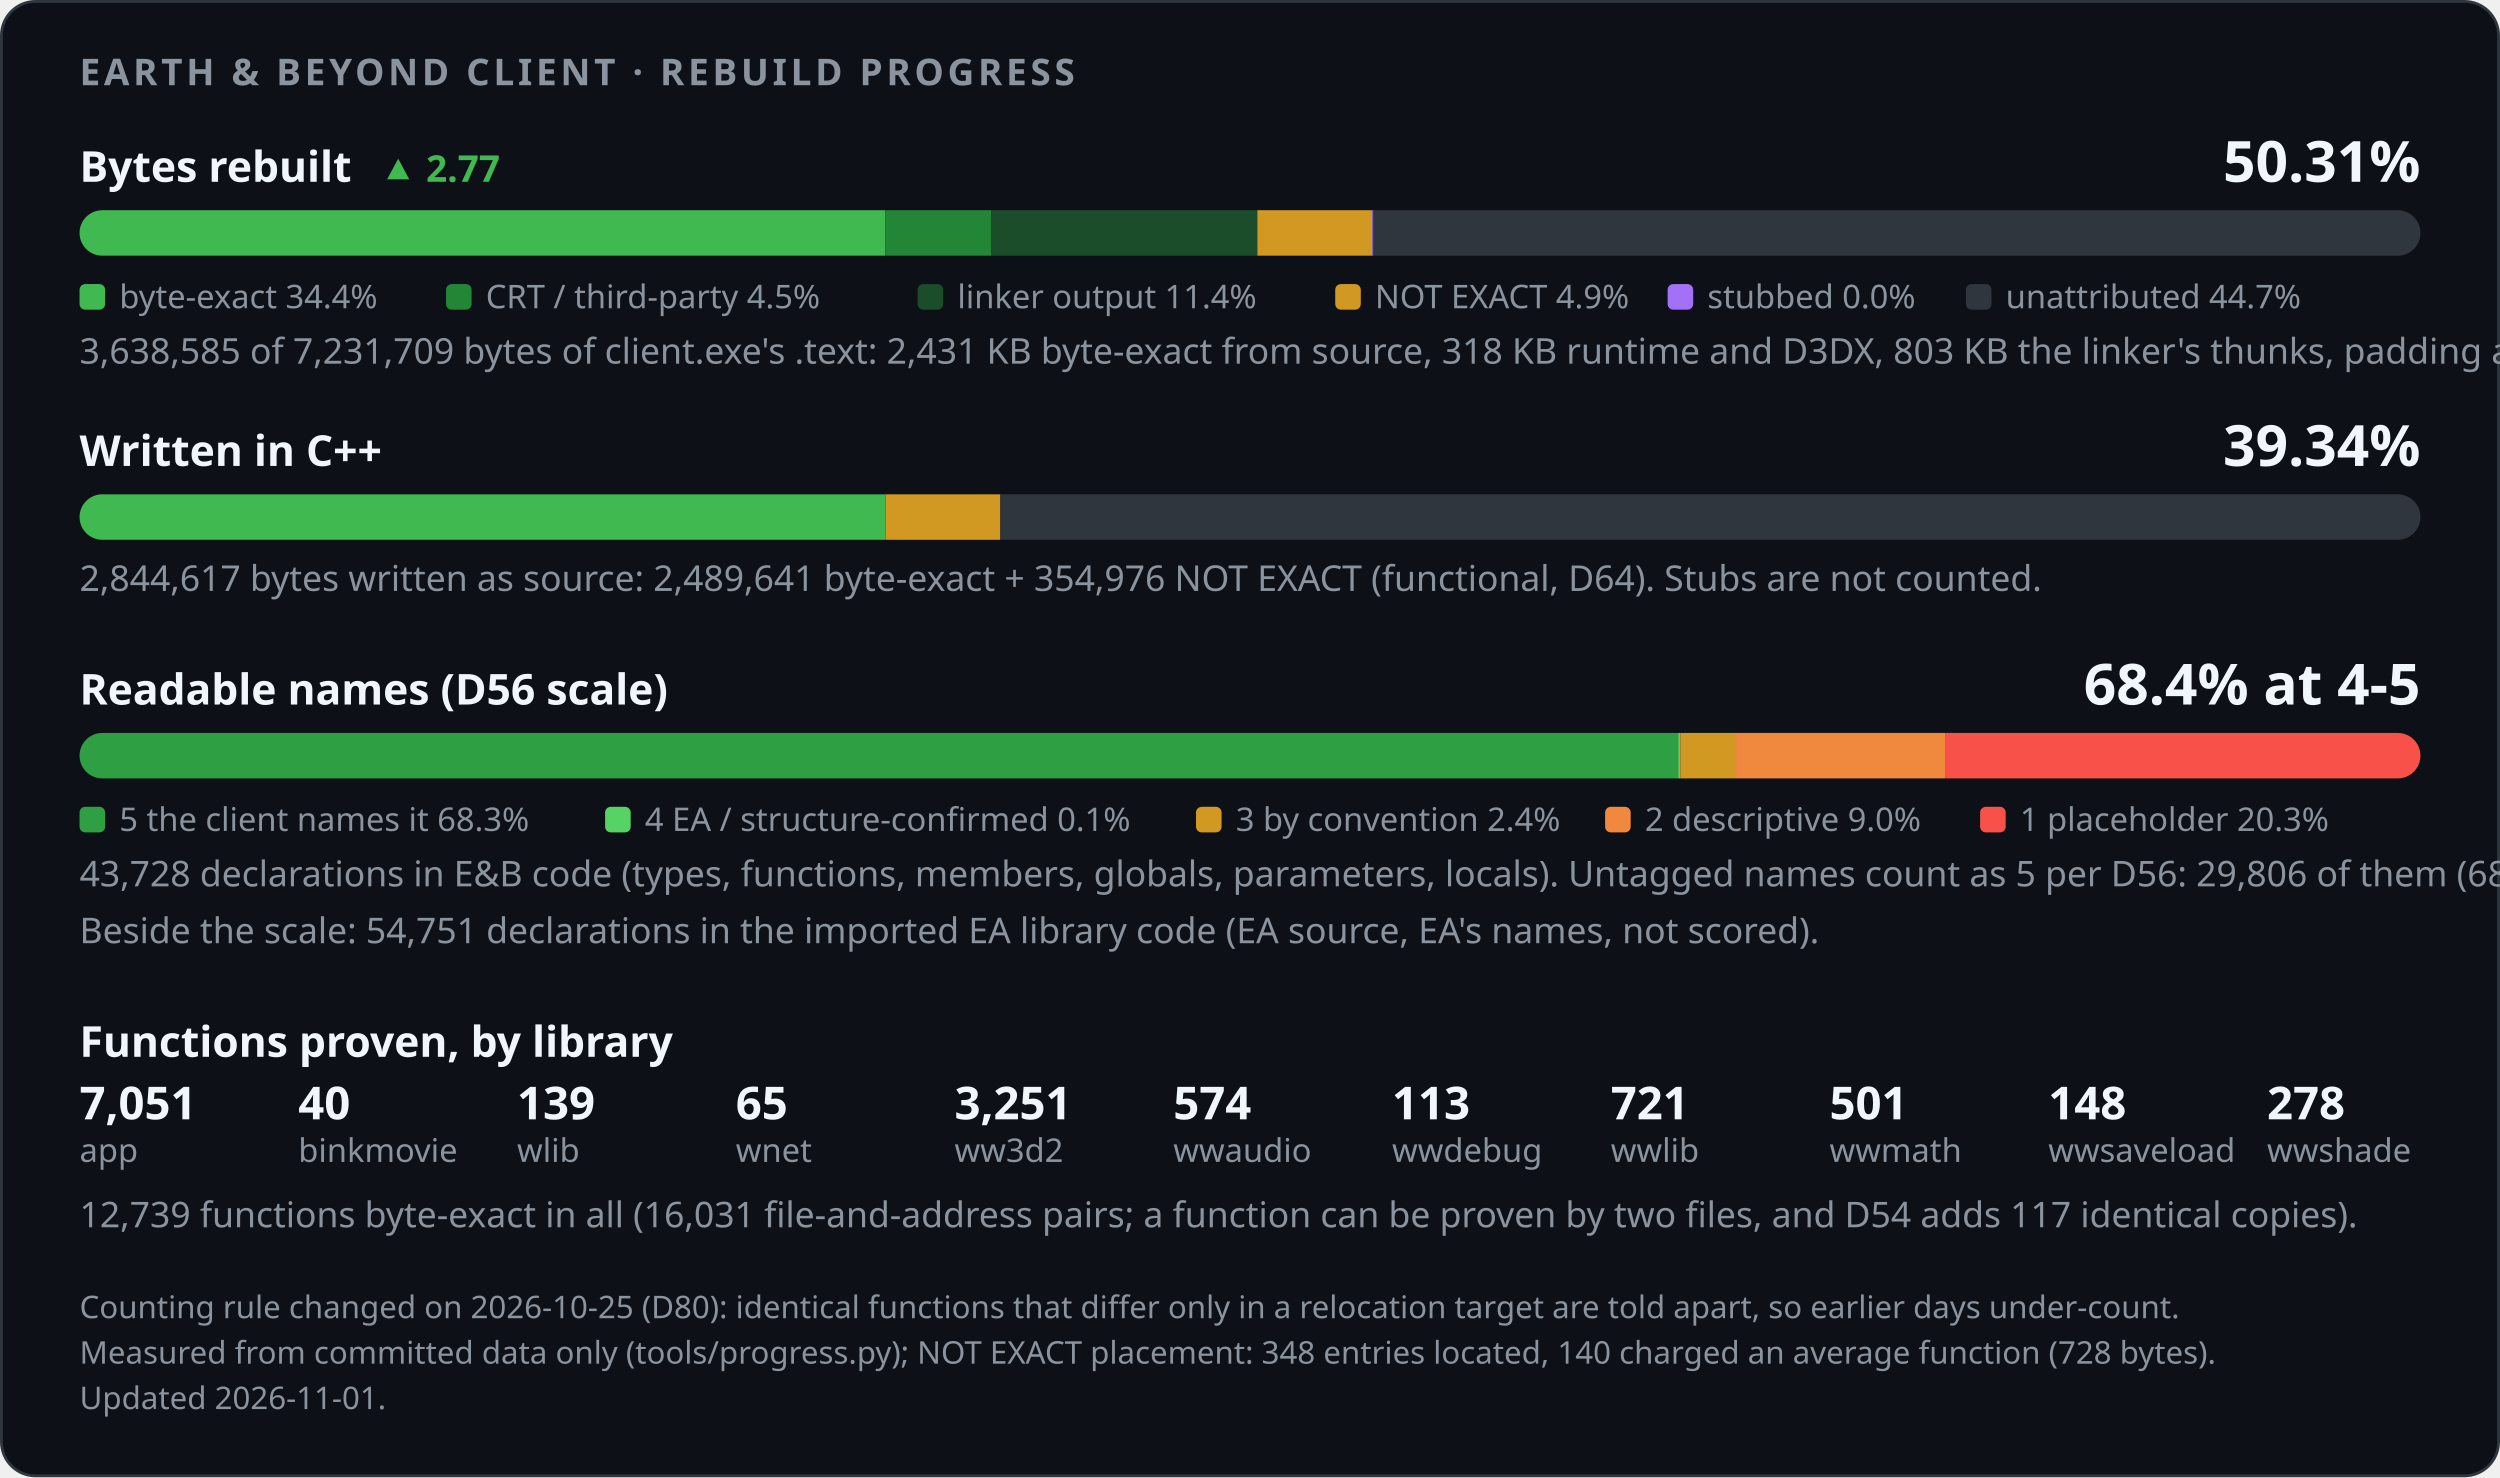
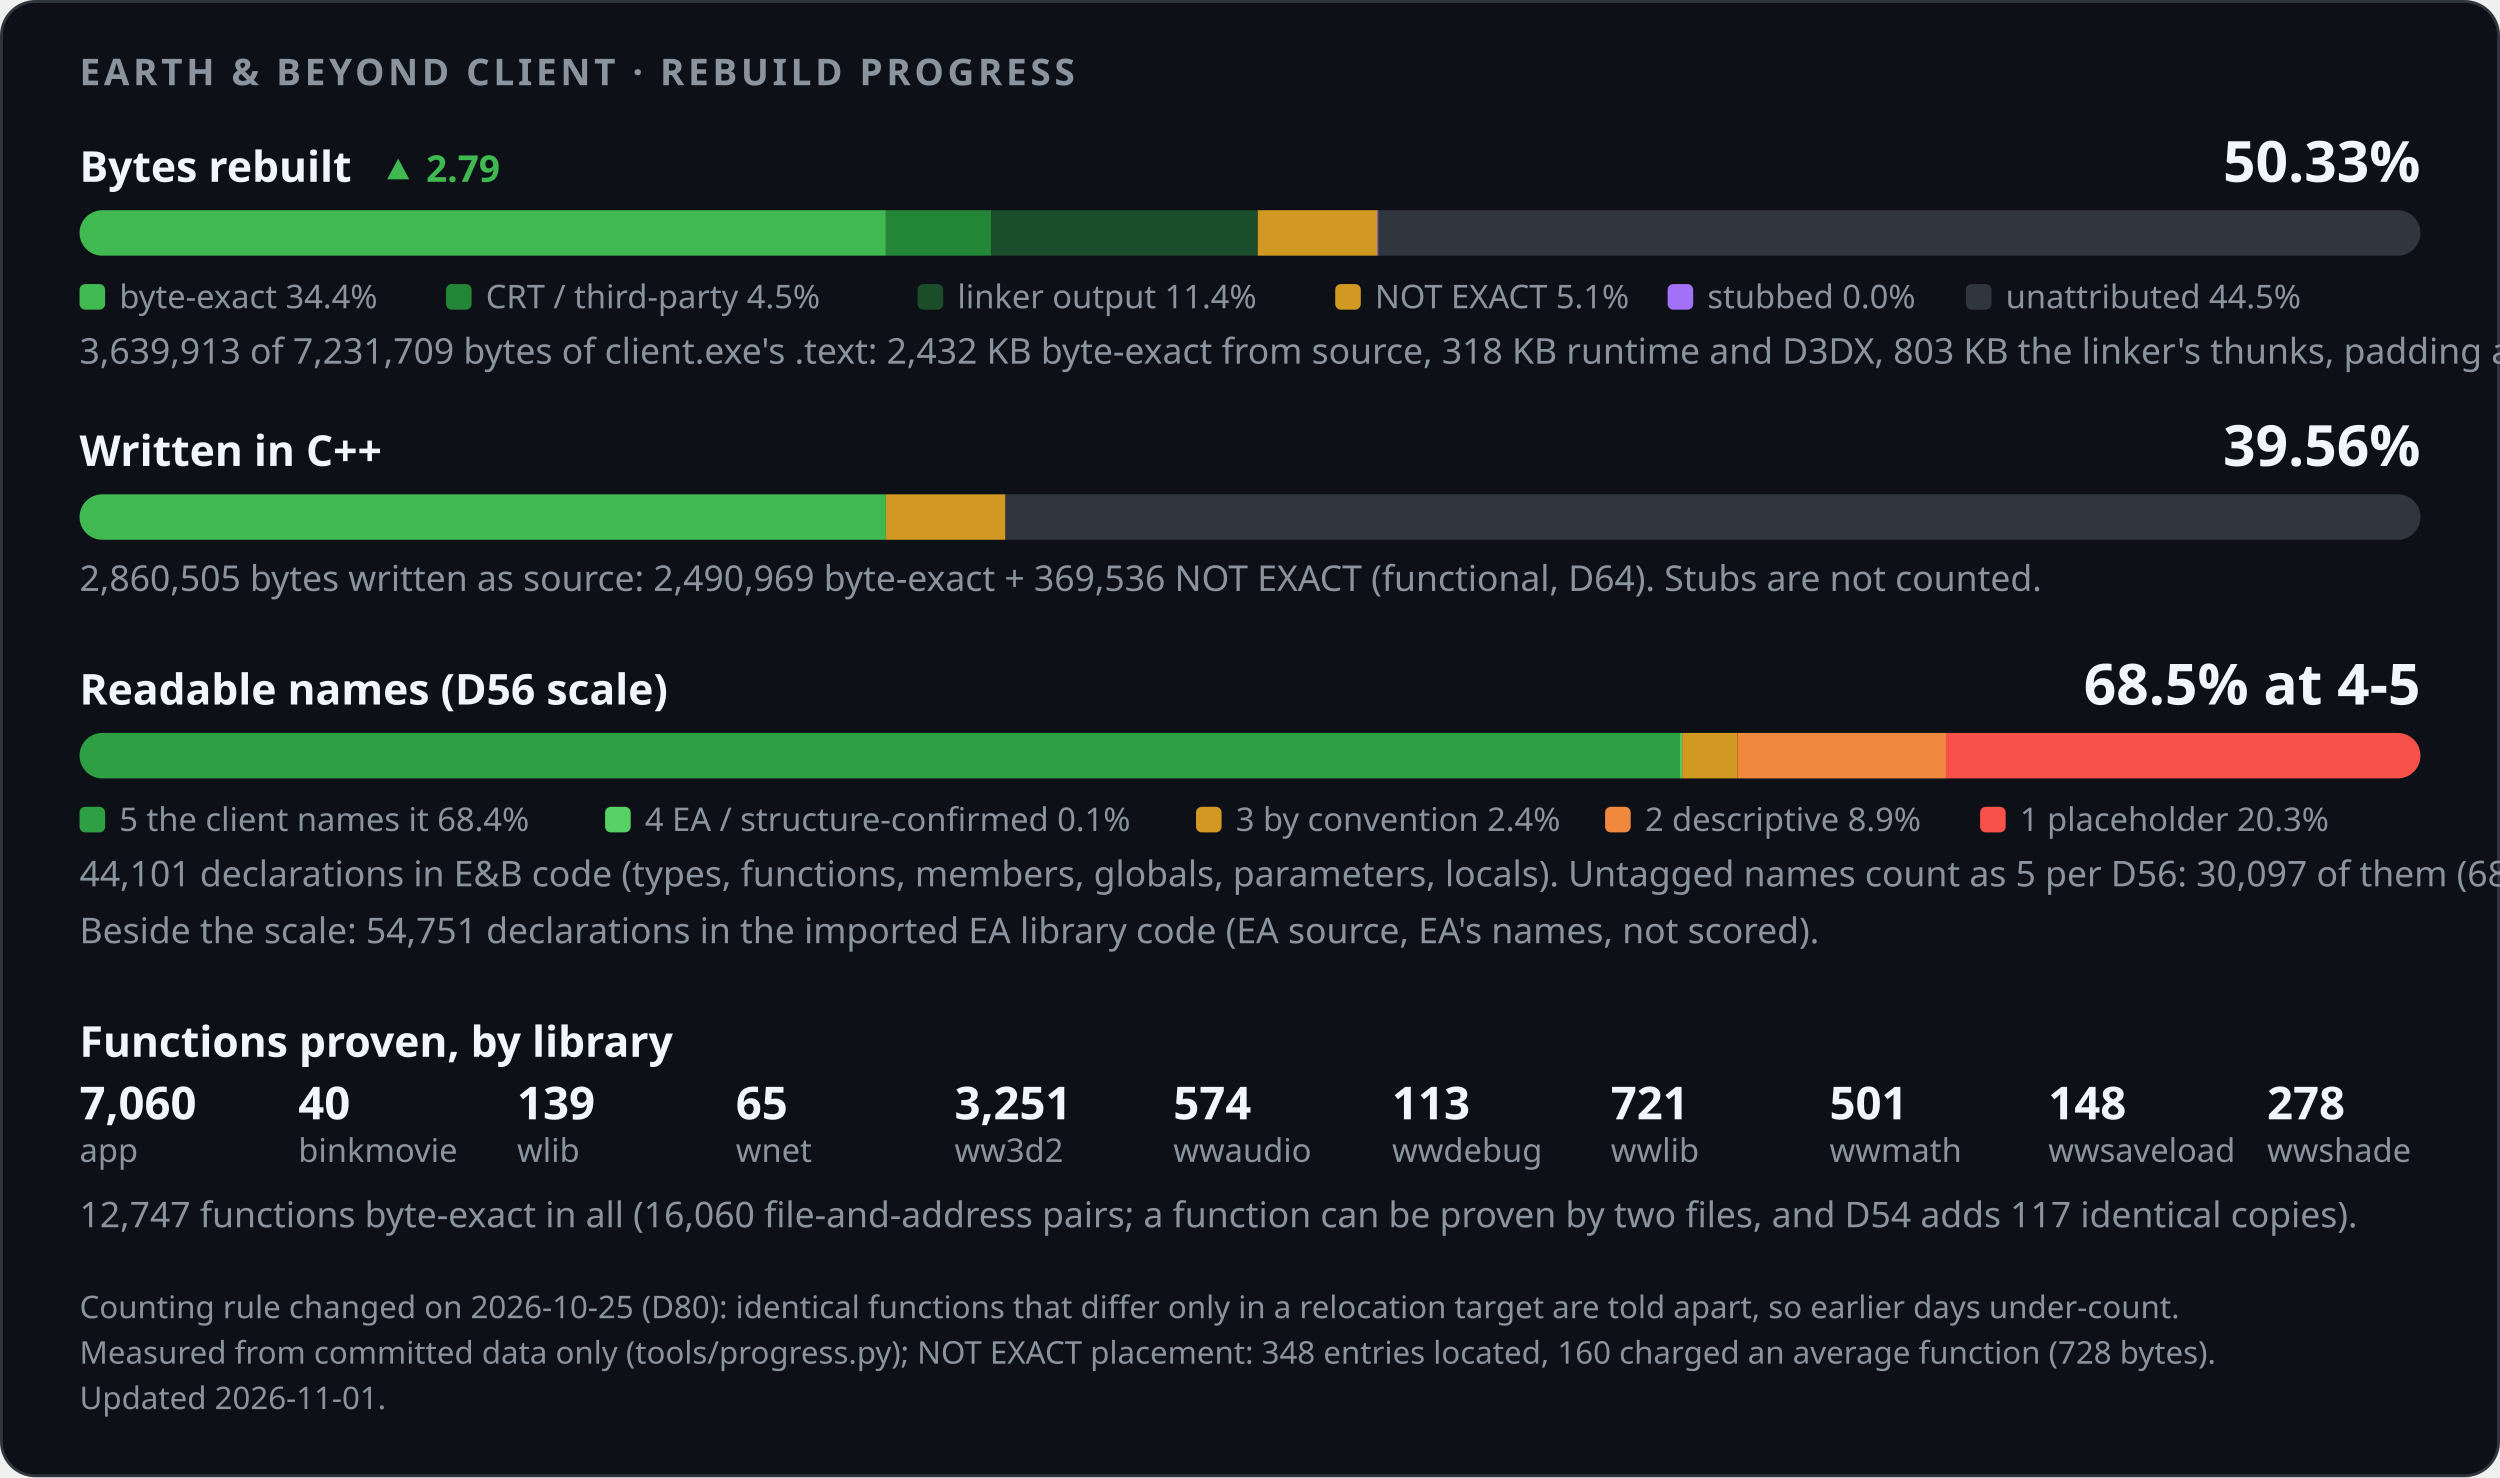
<svg xmlns="http://www.w3.org/2000/svg" width="880" height="520" viewBox="0 0 880 520" role="img" aria-labelledby="title desc">
  <style>
    .card { fill: #0d1117; stroke: #30363d; } .strong { fill: #f0f6fc; } .muted { fill: #8b949e; }
    .grid { stroke: #30363d; } .up { fill: #3fb950; } .down { fill: #f85149; }
    .s-exact { fill: #3fb950; } .s-notexact { fill: #d29922; } .s-stub { fill: #a371f7; }
    .s-third { fill: #238636; } .s-linker { fill: #1b4d2b; } .s-unattr { fill: #30363d; }
    .l-exact { stroke: #3fb950; } .l-written { stroke: #58a6ff; }
    @media (prefers-color-scheme: light) {
      .card { fill: #ffffff; stroke: #d0d7de; } .strong { fill: #1f2328; } .muted { fill: #59636e; }
      .grid { stroke: #d0d7de; } .up { fill: #1a7f37; } .down { fill: #cf222e; }
      .s-exact { fill: #1a7f37; } .s-third { fill: #4ac26b; } .s-linker { fill: #aceebb; } .s-unattr { fill: #d0d7de; }
      .l-exact { stroke: #1a7f37; } .l-written { stroke: #0969da; }
    }
  </style>
  <rect class="card" x="0.5" y="0.5" width="879" height="519" rx="12" />
  <g font-family="-apple-system,BlinkMacSystemFont,'Segoe UI','Noto Sans',Helvetica,Arial,sans-serif">
    <text x="28" y="30" class="muted" font-size="13" font-weight="600" letter-spacing="1.3">EARTH &amp; BEYOND CLIENT · REBUILD PROGRESS</text>
-     <text x="28" y="64" class="strong" font-size="15" font-weight="600">Bytes rebuilt<tspan class="up" dx="10" font-size="13" font-weight="600">▲ 2.77</tspan>
+     <text x="28" y="64" class="strong" font-size="15" font-weight="600">Bytes rebuilt<tspan class="up" dx="10" font-size="13" font-weight="600">▲ 2.79</tspan>
    </text>
-     <text x="852" y="64" class="strong" font-size="20" font-weight="700" text-anchor="end">50.31%</text>
+     <text x="852" y="64" class="strong" font-size="20" font-weight="700" text-anchor="end">50.33%</text>
    <clipPath id="clip74">
      <rect x="28" y="74" width="824" height="16" rx="8.0" />
    </clipPath>
    <g clip-path="url(#clip74)">
-       <rect x="28.00" y="74" width="283.68" height="16" class="s-exact" />
-       <rect x="311.68" y="74" width="37.17" height="16" class="s-third" />
-       <rect x="348.85" y="74" width="93.74" height="16" class="s-linker" />
-       <rect x="442.59" y="74" width="40.45" height="16" class="s-notexact" />
-       <rect x="483.04" y="74" width="0.41" height="16" class="s-stub" />
-       <rect x="483.44" y="74" width="368.56" height="16" class="s-unattr" />
+       <rect x="28.00" y="74" width="283.83" height="16" class="s-exact" />
+       <rect x="311.83" y="74" width="37.17" height="16" class="s-third" />
+       <rect x="349.00" y="74" width="93.74" height="16" class="s-linker" />
+       <rect x="442.74" y="74" width="42.11" height="16" class="s-notexact" />
+       <rect x="484.85" y="74" width="0.41" height="16" class="s-stub" />
+       <rect x="485.25" y="74" width="366.75" height="16" class="s-unattr" />
    </g>
    <rect x="28" y="100" width="9" height="9" rx="2" class="s-exact" />
    <text x="42" y="108.5" class="muted" font-size="11.5">byte-exact 34.4%</text>
    <rect x="157" y="100" width="9" height="9" rx="2" class="s-third" />
    <text x="171" y="108.5" class="muted" font-size="11.5">CRT / third-party 4.5%</text>
    <rect x="323" y="100" width="9" height="9" rx="2" class="s-linker" />
    <text x="337" y="108.5" class="muted" font-size="11.5">linker output 11.4%</text>
    <rect x="470" y="100" width="9" height="9" rx="2" class="s-notexact" />
-     <text x="484" y="108.5" class="muted" font-size="11.5">NOT EXACT 4.9%</text>
+     <text x="484" y="108.5" class="muted" font-size="11.5">NOT EXACT 5.1%</text>
    <rect x="587" y="100" width="9" height="9" rx="2" class="s-stub" />
    <text x="601" y="108.5" class="muted" font-size="11.5">stubbed 0.0%</text>
    <rect x="692" y="100" width="9" height="9" rx="2" class="s-unattr" />
-     <text x="706" y="108.5" class="muted" font-size="11.5">unattributed 44.7%</text>
-     <text x="28" y="128" class="muted" font-size="12.5">3,638,585 of 7,231,709 bytes of client.exe's .text: 2,431 KB byte-exact from source, 318 KB runtime and D3DX, 803 KB the linker's thunks, padding and EH stubs.</text>
+     <text x="706" y="108.5" class="muted" font-size="11.5">unattributed 44.5%</text>
+     <text x="28" y="128" class="muted" font-size="12.5">3,639,913 of 7,231,709 bytes of client.exe's .text: 2,432 KB byte-exact from source, 318 KB runtime and D3DX, 803 KB the linker's thunks, padding and EH stubs.</text>
    <text x="28" y="164" class="strong" font-size="15" font-weight="600">Written in C++</text>
-     <text x="852" y="164" class="strong" font-size="20" font-weight="700" text-anchor="end">39.34%</text>
+     <text x="852" y="164" class="strong" font-size="20" font-weight="700" text-anchor="end">39.56%</text>
    <clipPath id="clip174">
      <rect x="28" y="174" width="824" height="16" rx="8.0" />
    </clipPath>
    <g clip-path="url(#clip174)">
-       <rect x="28.00" y="174" width="283.68" height="16" class="s-exact" />
-       <rect x="311.68" y="174" width="40.45" height="16" class="s-notexact" />
-       <rect x="352.12" y="174" width="499.88" height="16" class="s-unattr" />
+       <rect x="28.00" y="174" width="283.83" height="16" class="s-exact" />
+       <rect x="311.83" y="174" width="42.11" height="16" class="s-notexact" />
+       <rect x="353.93" y="174" width="498.07" height="16" class="s-unattr" />
    </g>
-     <text x="28" y="208" class="muted" font-size="12.5">2,844,617 bytes written as source: 2,489,641 byte-exact + 354,976 NOT EXACT (functional, D64). Stubs are not counted.</text>
+     <text x="28" y="208" class="muted" font-size="12.5">2,860,505 bytes written as source: 2,490,969 byte-exact + 369,536 NOT EXACT (functional, D64). Stubs are not counted.</text>
    <text x="28" y="248" class="strong" font-size="15" font-weight="600">Readable names (D56 scale)</text>
-     <text x="852" y="248" class="strong" font-size="20" font-weight="700" text-anchor="end">68.4% at 4-5</text>
+     <text x="852" y="248" class="strong" font-size="20" font-weight="700" text-anchor="end">68.5% at 4-5</text>
    <clipPath id="clip258">
      <rect x="28" y="258" width="824" height="16" rx="8.0" />
    </clipPath>
    <g clip-path="url(#clip258)">
-       <rect x="28.00" y="258" width="562.71" height="16" fill="#2ea043" />
-       <rect x="590.71" y="258" width="0.73" height="16" fill="#56d364" />
-       <rect x="591.45" y="258" width="19.64" height="16" fill="#d29922" />
-       <rect x="611.08" y="258" width="73.83" height="16" fill="#f0883e" />
-       <rect x="684.91" y="258" width="167.09" height="16" fill="#f85149" />
+       <rect x="28.00" y="258" width="563.39" height="16" fill="#2ea043" />
+       <rect x="591.39" y="258" width="0.73" height="16" fill="#56d364" />
+       <rect x="592.12" y="258" width="19.53" height="16" fill="#d29922" />
+       <rect x="611.64" y="258" width="73.35" height="16" fill="#f0883e" />
+       <rect x="685.00" y="258" width="167.00" height="16" fill="#f85149" />
    </g>
    <rect x="28" y="284" width="9" height="9" rx="2" fill="#2ea043" />
-     <text x="42" y="292.5" class="muted" font-size="11.5">5 the client names it 68.3%</text>
+     <text x="42" y="292.5" class="muted" font-size="11.5">5 the client names it 68.4%</text>
    <rect x="213" y="284" width="9" height="9" rx="2" fill="#56d364" />
    <text x="227" y="292.5" class="muted" font-size="11.5">4 EA / structure-confirmed 0.1%</text>
    <rect x="421" y="284" width="9" height="9" rx="2" fill="#d29922" />
    <text x="435" y="292.5" class="muted" font-size="11.5">3 by convention 2.4%</text>
    <rect x="565" y="284" width="9" height="9" rx="2" fill="#f0883e" />
-     <text x="579" y="292.5" class="muted" font-size="11.5">2 descriptive 9.0%</text>
+     <text x="579" y="292.5" class="muted" font-size="11.5">2 descriptive 8.9%</text>
    <rect x="697" y="284" width="9" height="9" rx="2" fill="#f85149" />
    <text x="711" y="292.5" class="muted" font-size="11.5">1 placeholder 20.3%</text>
-     <text x="28" y="312" class="muted" font-size="12.5">43,728 declarations in E&amp;B code (types, functions, members, globals, parameters, locals). Untagged names count as 5 per D56: 29,806 of them (68.2%).</text>
+     <text x="28" y="312" class="muted" font-size="12.5">44,101 declarations in E&amp;B code (types, functions, members, globals, parameters, locals). Untagged names count as 5 per D56: 30,097 of them (68.2%).</text>
    <text x="28" y="332" class="muted" font-size="12.5">Beside the scale: 54,751 declarations in the imported EA library code (EA source, EA's names, not scored).</text>
    <text x="28" y="372" class="strong" font-size="15" font-weight="600">Functions proven, by library</text>
-     <text x="28" y="394" class="strong" font-size="16" font-weight="700">7,051</text>
+     <text x="28" y="394" class="strong" font-size="16" font-weight="700">7,060</text>
    <text x="28" y="409" class="muted" font-size="11.5">app</text>
    <text x="105" y="394" class="strong" font-size="16" font-weight="700">40</text>
    <text x="105" y="409" class="muted" font-size="11.5">binkmovie</text>
    <text x="182" y="394" class="strong" font-size="16" font-weight="700">139</text>
    <text x="182" y="409" class="muted" font-size="11.5">wlib</text>
    <text x="259" y="394" class="strong" font-size="16" font-weight="700">65</text>
    <text x="259" y="409" class="muted" font-size="11.5">wnet</text>
    <text x="336" y="394" class="strong" font-size="16" font-weight="700">3,251</text>
    <text x="336" y="409" class="muted" font-size="11.5">ww3d2</text>
    <text x="413" y="394" class="strong" font-size="16" font-weight="700">574</text>
    <text x="413" y="409" class="muted" font-size="11.5">wwaudio</text>
    <text x="490" y="394" class="strong" font-size="16" font-weight="700">113</text>
    <text x="490" y="409" class="muted" font-size="11.5">wwdebug</text>
    <text x="567" y="394" class="strong" font-size="16" font-weight="700">721</text>
    <text x="567" y="409" class="muted" font-size="11.5">wwlib</text>
    <text x="644" y="394" class="strong" font-size="16" font-weight="700">501</text>
    <text x="644" y="409" class="muted" font-size="11.5">wwmath</text>
    <text x="721" y="394" class="strong" font-size="16" font-weight="700">148</text>
    <text x="721" y="409" class="muted" font-size="11.5">wwsaveload</text>
    <text x="798" y="394" class="strong" font-size="16" font-weight="700">278</text>
    <text x="798" y="409" class="muted" font-size="11.5">wwshade</text>
-     <text x="28" y="432" class="muted" font-size="12.5">12,739 functions byte-exact in all (16,031 file-and-address pairs; a function can be proven by two files, and D54 adds 117 identical copies).</text>
+     <text x="28" y="432" class="muted" font-size="12.5">12,747 functions byte-exact in all (16,060 file-and-address pairs; a function can be proven by two files, and D54 adds 117 identical copies).</text>
    <text x="28" y="464" class="muted" font-size="11">Counting rule changed on 2026-10-25 (D80): identical functions that differ only in a relocation target are told apart, so earlier days under-count.</text>
-     <text x="28" y="480" class="muted" font-size="11">Measured from committed data only (tools/progress.py); NOT EXACT placement: 348 entries located, 140 charged an average function (728 bytes).</text>
+     <text x="28" y="480" class="muted" font-size="11">Measured from committed data only (tools/progress.py); NOT EXACT placement: 348 entries located, 160 charged an average function (728 bytes).</text>
    <text x="28" y="496" class="muted" font-size="11">Updated 2026-11-01.</text>
  </g>
</svg>
